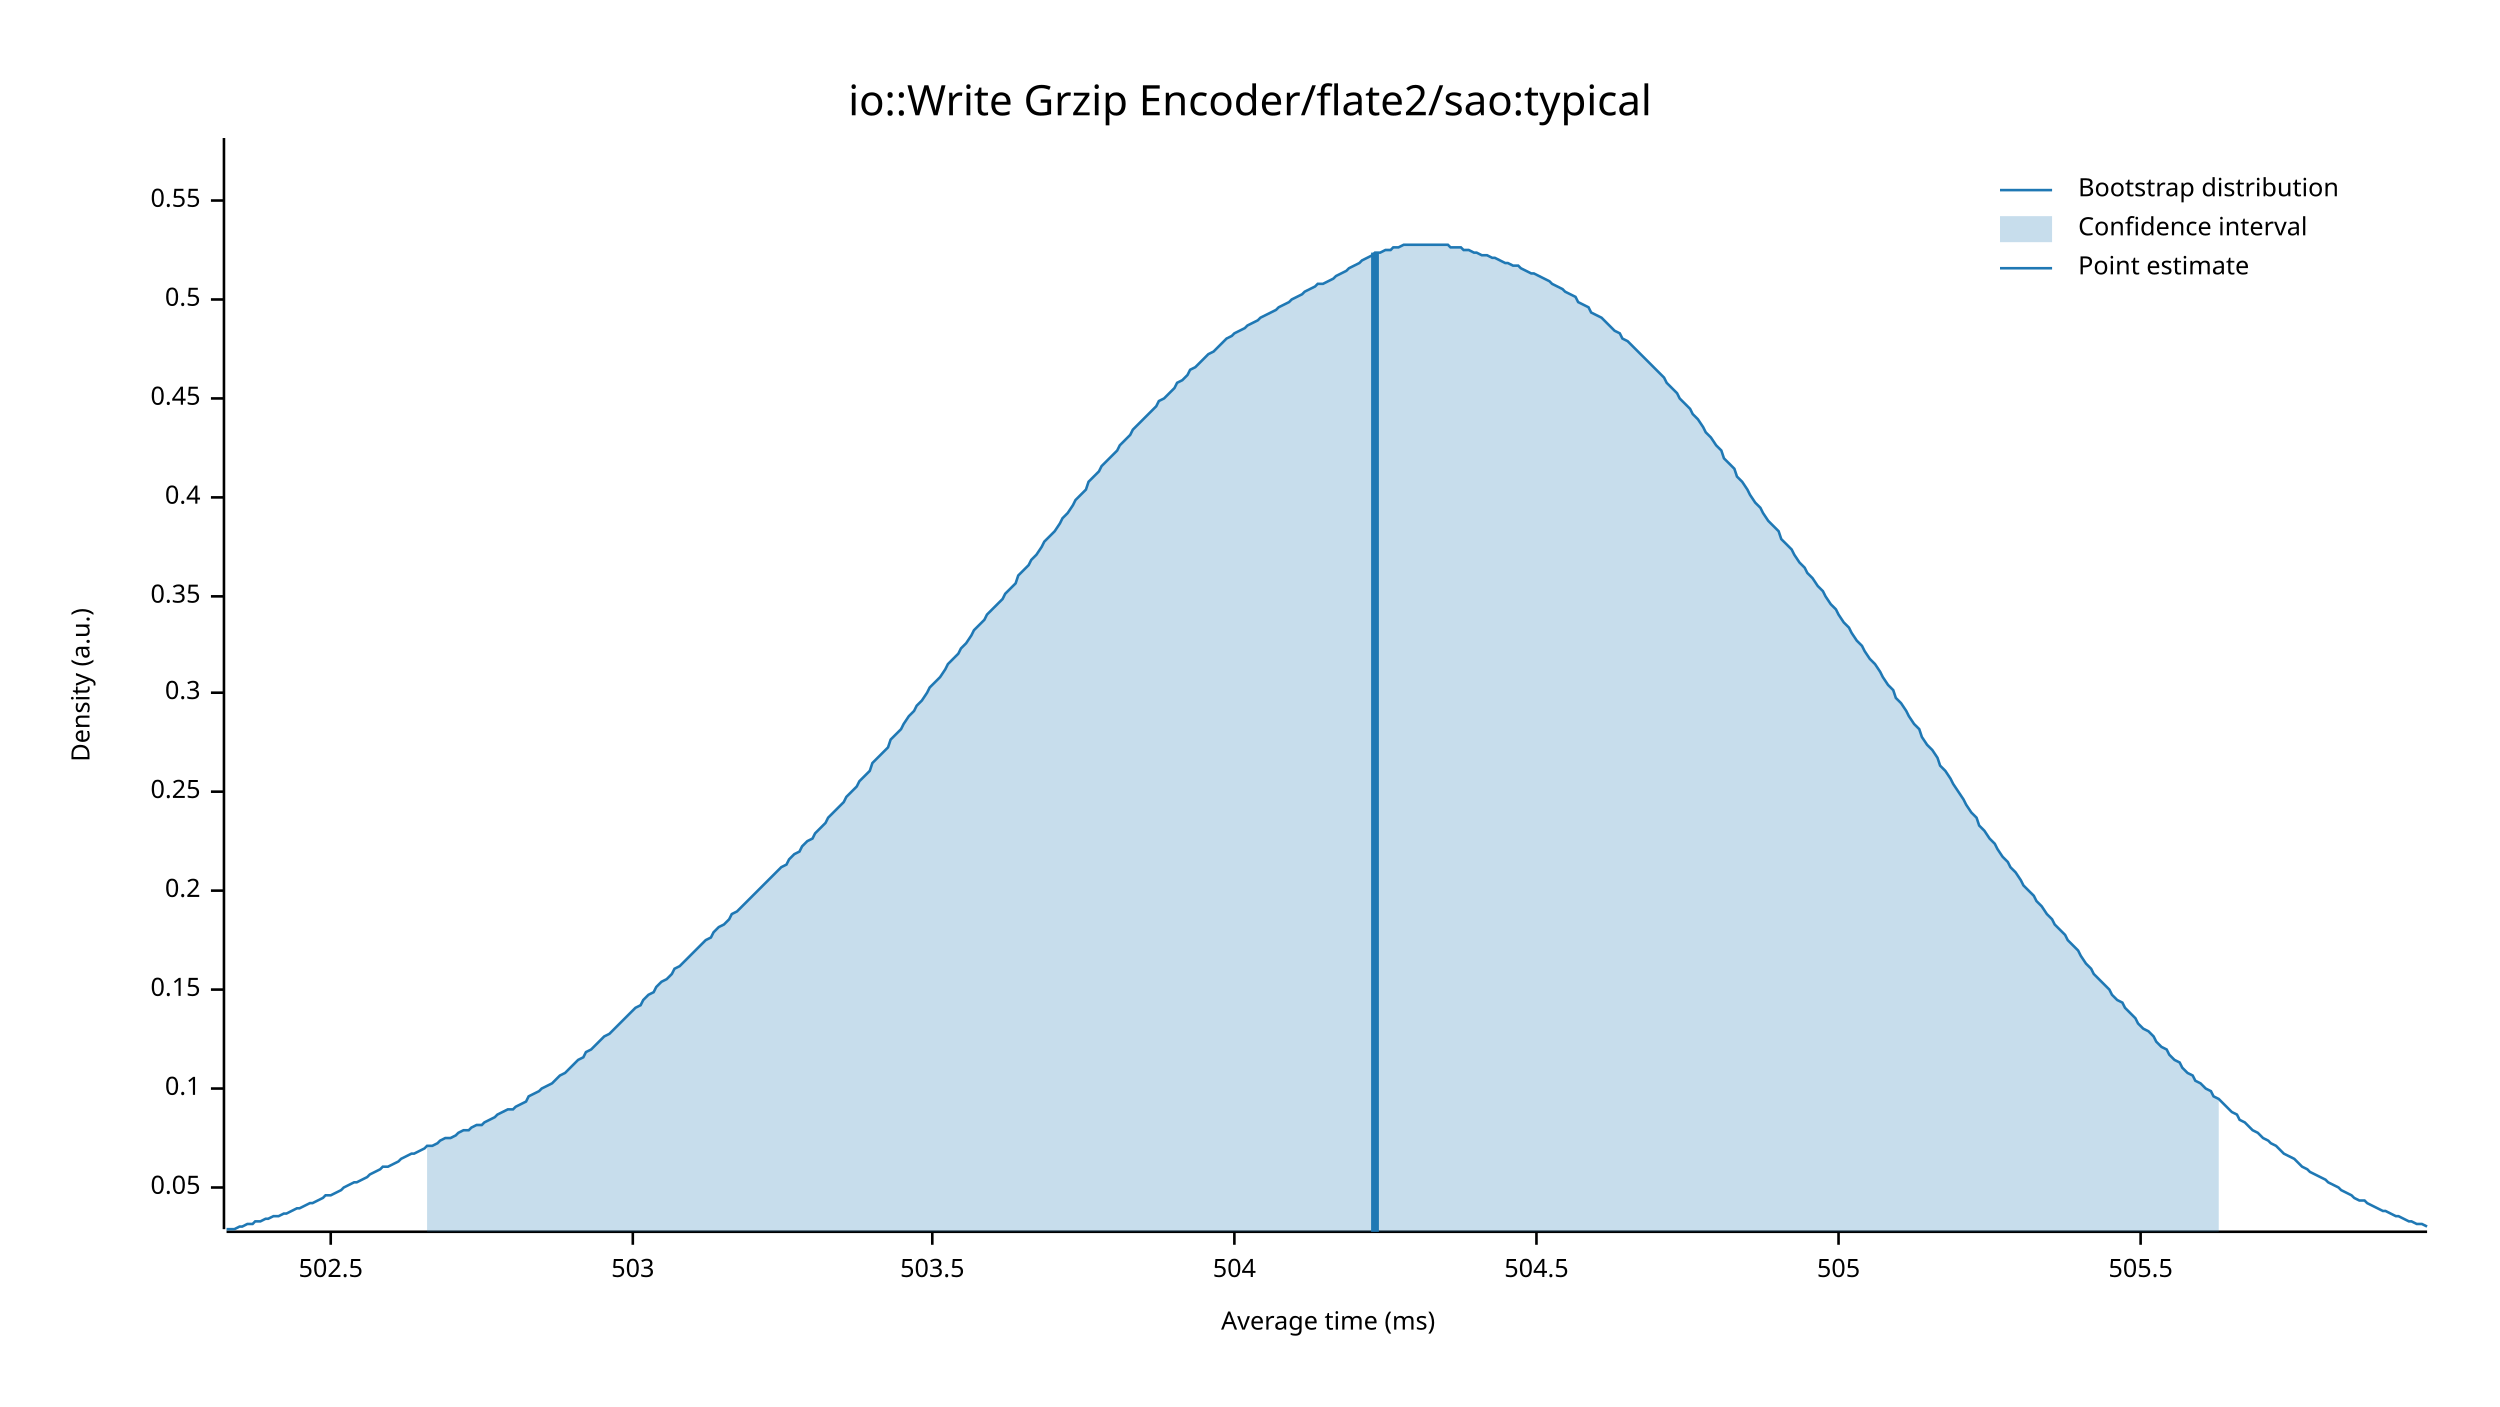
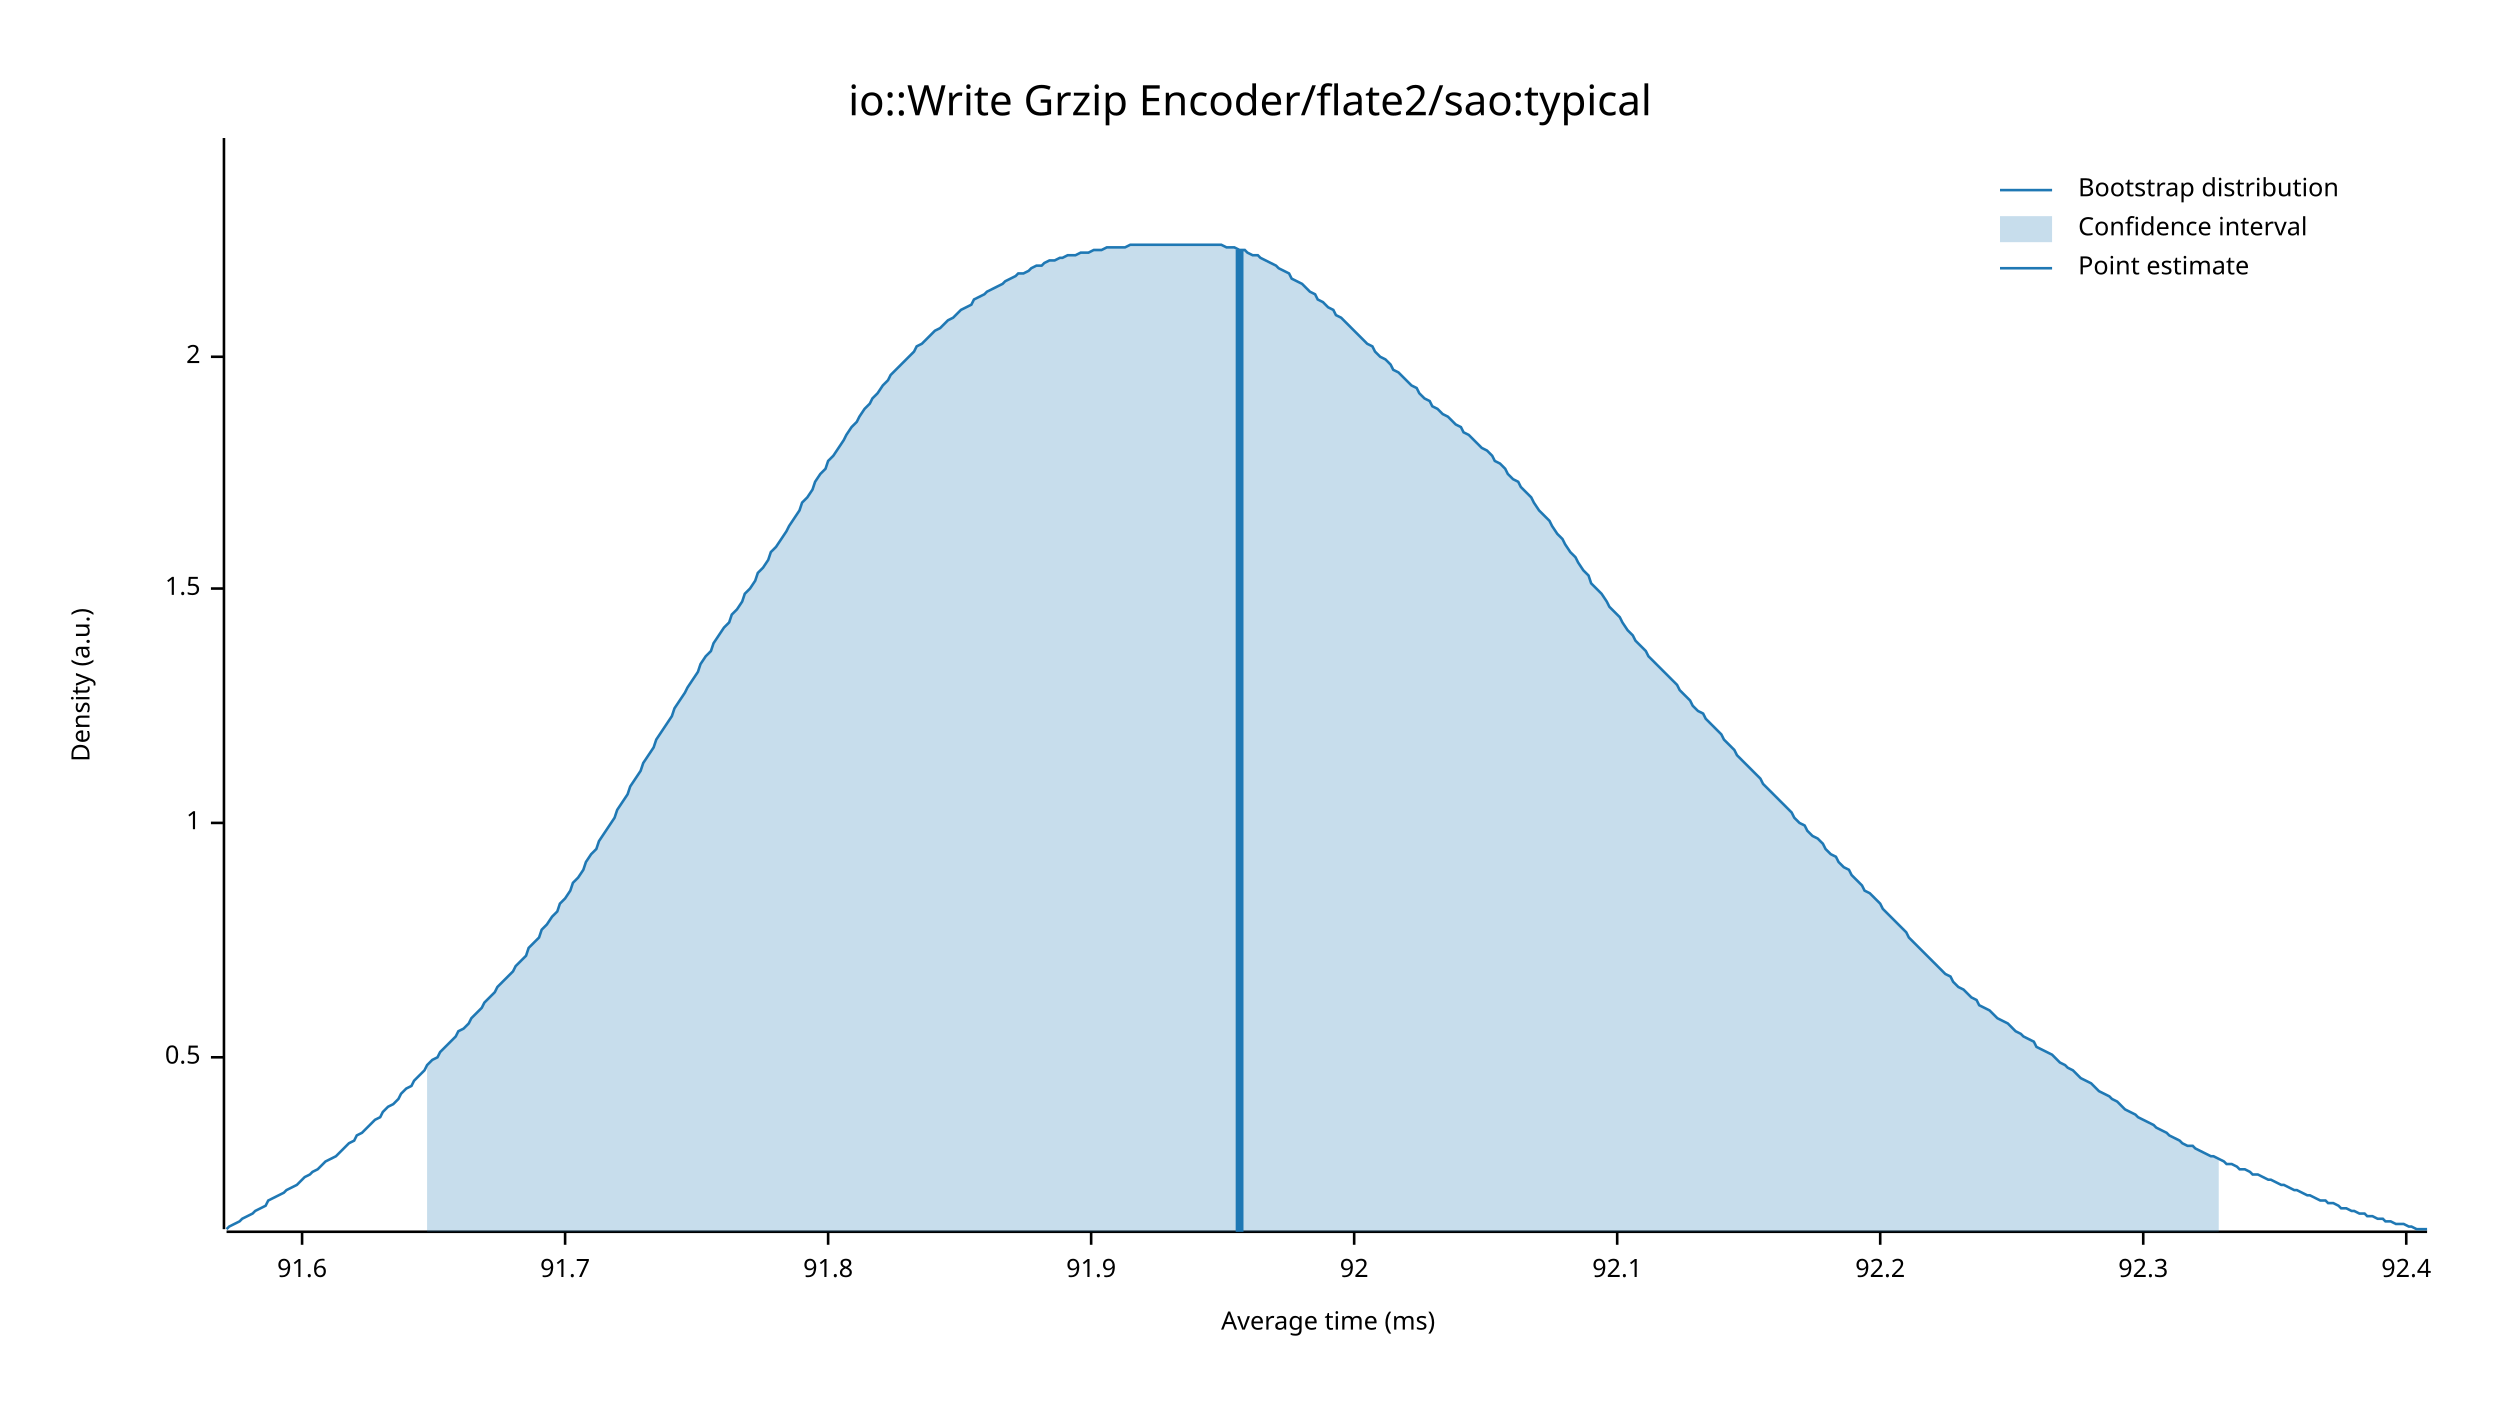
<svg xmlns="http://www.w3.org/2000/svg" width="960" height="540" viewBox="0 0 960 540">
  <text x="480" y="32" dy="0.76em" text-anchor="middle" font-family="sans-serif" font-size="16.129" opacity="1" fill="#000000">
io::Write Grzip Encoder/flate2/sao:typical
</text>
  <text x="27" y="263" dy="0.76em" text-anchor="middle" font-family="sans-serif" font-size="9.677" opacity="1" fill="#000000" transform="rotate(270, 27, 263)">
Density (a.u.)
</text>
  <text x="510" y="513" dy="-0.5ex" text-anchor="middle" font-family="sans-serif" font-size="9.677" opacity="1" fill="#000000">
Average time (ms)
</text>
  <polyline fill="none" opacity="1" stroke="#000000" stroke-width="1" points="86,53 86,472 " />
-   <text x="77" y="456" dy="0.5ex" text-anchor="end" font-family="sans-serif" font-size="9.677" opacity="1" fill="#000000">
- 0.05
- </text>
-   <polyline fill="none" opacity="1" stroke="#000000" stroke-width="1" points="81,456 86,456 " />
-   <text x="77" y="418" dy="0.5ex" text-anchor="end" font-family="sans-serif" font-size="9.677" opacity="1" fill="#000000">
- 0.1
- </text>
-   <polyline fill="none" opacity="1" stroke="#000000" stroke-width="1" points="81,418 86,418 " />
-   <text x="77" y="380" dy="0.5ex" text-anchor="end" font-family="sans-serif" font-size="9.677" opacity="1" fill="#000000">
- 0.15
- </text>
-   <polyline fill="none" opacity="1" stroke="#000000" stroke-width="1" points="81,380 86,380 " />
-   <text x="77" y="342" dy="0.5ex" text-anchor="end" font-family="sans-serif" font-size="9.677" opacity="1" fill="#000000">
- 0.2
- </text>
-   <polyline fill="none" opacity="1" stroke="#000000" stroke-width="1" points="81,342 86,342 " />
-   <text x="77" y="304" dy="0.5ex" text-anchor="end" font-family="sans-serif" font-size="9.677" opacity="1" fill="#000000">
- 0.25
- </text>
-   <polyline fill="none" opacity="1" stroke="#000000" stroke-width="1" points="81,304 86,304 " />
-   <text x="77" y="266" dy="0.5ex" text-anchor="end" font-family="sans-serif" font-size="9.677" opacity="1" fill="#000000">
- 0.3
- </text>
-   <polyline fill="none" opacity="1" stroke="#000000" stroke-width="1" points="81,266 86,266 " />
-   <text x="77" y="229" dy="0.5ex" text-anchor="end" font-family="sans-serif" font-size="9.677" opacity="1" fill="#000000">
- 0.35
- </text>
-   <polyline fill="none" opacity="1" stroke="#000000" stroke-width="1" points="81,229 86,229 " />
-   <text x="77" y="191" dy="0.5ex" text-anchor="end" font-family="sans-serif" font-size="9.677" opacity="1" fill="#000000">
- 0.4
- </text>
-   <polyline fill="none" opacity="1" stroke="#000000" stroke-width="1" points="81,191 86,191 " />
-   <text x="77" y="153" dy="0.5ex" text-anchor="end" font-family="sans-serif" font-size="9.677" opacity="1" fill="#000000">
- 0.45
- </text>
-   <polyline fill="none" opacity="1" stroke="#000000" stroke-width="1" points="81,153 86,153 " />
-   <text x="77" y="115" dy="0.5ex" text-anchor="end" font-family="sans-serif" font-size="9.677" opacity="1" fill="#000000">
+   <text x="77" y="406" dy="0.5ex" text-anchor="end" font-family="sans-serif" font-size="9.677" opacity="1" fill="#000000">
0.5
</text>
-   <polyline fill="none" opacity="1" stroke="#000000" stroke-width="1" points="81,115 86,115 " />
-   <text x="77" y="77" dy="0.5ex" text-anchor="end" font-family="sans-serif" font-size="9.677" opacity="1" fill="#000000">
- 0.55
+   <polyline fill="none" opacity="1" stroke="#000000" stroke-width="1" points="81,406 86,406 " />
+   <text x="77" y="316" dy="0.5ex" text-anchor="end" font-family="sans-serif" font-size="9.677" opacity="1" fill="#000000">
+ 1
</text>
-   <polyline fill="none" opacity="1" stroke="#000000" stroke-width="1" points="81,77 86,77 " />
+   <polyline fill="none" opacity="1" stroke="#000000" stroke-width="1" points="81,316 86,316 " />
+   <text x="77" y="226" dy="0.5ex" text-anchor="end" font-family="sans-serif" font-size="9.677" opacity="1" fill="#000000">
+ 1.5
+ </text>
+   <polyline fill="none" opacity="1" stroke="#000000" stroke-width="1" points="81,226 86,226 " />
+   <text x="77" y="137" dy="0.5ex" text-anchor="end" font-family="sans-serif" font-size="9.677" opacity="1" fill="#000000">
+ 2
+ </text>
+   <polyline fill="none" opacity="1" stroke="#000000" stroke-width="1" points="81,137 86,137 " />
  <polyline fill="none" opacity="1" stroke="#000000" stroke-width="1" points="87,473 932,473 " />
-   <text x="127" y="483" dy="0.76em" text-anchor="middle" font-family="sans-serif" font-size="9.677" opacity="1" fill="#000000">
- 502.5
+   <text x="116" y="483" dy="0.76em" text-anchor="middle" font-family="sans-serif" font-size="9.677" opacity="1" fill="#000000">
+ 91.6
</text>
-   <polyline fill="none" opacity="1" stroke="#000000" stroke-width="1" points="127,473 127,478 " />
-   <text x="243" y="483" dy="0.76em" text-anchor="middle" font-family="sans-serif" font-size="9.677" opacity="1" fill="#000000">
- 503
+   <polyline fill="none" opacity="1" stroke="#000000" stroke-width="1" points="116,473 116,478 " />
+   <text x="217" y="483" dy="0.76em" text-anchor="middle" font-family="sans-serif" font-size="9.677" opacity="1" fill="#000000">
+ 91.7
</text>
-   <polyline fill="none" opacity="1" stroke="#000000" stroke-width="1" points="243,473 243,478 " />
-   <text x="358" y="483" dy="0.76em" text-anchor="middle" font-family="sans-serif" font-size="9.677" opacity="1" fill="#000000">
- 503.5
+   <polyline fill="none" opacity="1" stroke="#000000" stroke-width="1" points="217,473 217,478 " />
+   <text x="318" y="483" dy="0.76em" text-anchor="middle" font-family="sans-serif" font-size="9.677" opacity="1" fill="#000000">
+ 91.8
</text>
-   <polyline fill="none" opacity="1" stroke="#000000" stroke-width="1" points="358,473 358,478 " />
-   <text x="474" y="483" dy="0.76em" text-anchor="middle" font-family="sans-serif" font-size="9.677" opacity="1" fill="#000000">
- 504
+   <polyline fill="none" opacity="1" stroke="#000000" stroke-width="1" points="318,473 318,478 " />
+   <text x="419" y="483" dy="0.76em" text-anchor="middle" font-family="sans-serif" font-size="9.677" opacity="1" fill="#000000">
+ 91.9
</text>
-   <polyline fill="none" opacity="1" stroke="#000000" stroke-width="1" points="474,473 474,478 " />
-   <text x="590" y="483" dy="0.76em" text-anchor="middle" font-family="sans-serif" font-size="9.677" opacity="1" fill="#000000">
- 504.5
+   <polyline fill="none" opacity="1" stroke="#000000" stroke-width="1" points="419,473 419,478 " />
+   <text x="520" y="483" dy="0.76em" text-anchor="middle" font-family="sans-serif" font-size="9.677" opacity="1" fill="#000000">
+ 92
</text>
-   <polyline fill="none" opacity="1" stroke="#000000" stroke-width="1" points="590,473 590,478 " />
-   <text x="706" y="483" dy="0.76em" text-anchor="middle" font-family="sans-serif" font-size="9.677" opacity="1" fill="#000000">
- 505
+   <polyline fill="none" opacity="1" stroke="#000000" stroke-width="1" points="520,473 520,478 " />
+   <text x="621" y="483" dy="0.76em" text-anchor="middle" font-family="sans-serif" font-size="9.677" opacity="1" fill="#000000">
+ 92.1
</text>
-   <polyline fill="none" opacity="1" stroke="#000000" stroke-width="1" points="706,473 706,478 " />
-   <text x="822" y="483" dy="0.76em" text-anchor="middle" font-family="sans-serif" font-size="9.677" opacity="1" fill="#000000">
- 505.5
+   <polyline fill="none" opacity="1" stroke="#000000" stroke-width="1" points="621,473 621,478 " />
+   <text x="722" y="483" dy="0.76em" text-anchor="middle" font-family="sans-serif" font-size="9.677" opacity="1" fill="#000000">
+ 92.2
</text>
-   <polyline fill="none" opacity="1" stroke="#000000" stroke-width="1" points="822,473 822,478 " />
-   <polyline fill="none" opacity="1" stroke="#1F78B4" stroke-width="1" points="87,472 88,472 90,472 92,471 93,471 95,470 97,470 98,469 100,469 102,468 103,468 105,467 107,467 109,466 110,466 112,465 114,464 115,464 117,463 119,462 120,462 122,461 124,460 125,459 127,459 129,458 131,457 132,456 134,455 136,454 137,454 139,453 141,452 142,451 144,450 146,449 147,448 149,448 151,447 153,446 154,445 156,444 158,443 159,443 161,442 163,441 164,440 166,440 168,439 169,438 171,437 173,437 175,436 176,435 178,434 180,434 181,433 183,432 185,432 186,431 188,430 190,429 191,428 193,427 195,426 197,426 198,425 200,424 202,423 203,421 205,420 207,419 208,418 210,417 212,416 214,414 215,413 217,412 219,410 220,409 222,407 224,406 225,404 227,403 229,401 230,400 232,398 234,397 236,395 237,394 239,392 241,390 242,389 244,387 246,386 247,384 249,382 251,381 252,379 254,377 256,376 258,374 259,372 261,371 263,369 264,368 266,366 268,364 269,363 271,361 273,360 274,358 276,356 278,355 280,353 281,351 283,350 285,348 286,347 288,345 290,343 291,342 293,340 295,338 296,337 298,335 300,333 302,332 303,330 305,328 307,327 308,325 310,323 312,322 313,320 315,318 317,316 318,314 320,312 322,310 324,308 325,306 327,304 329,302 330,300 332,298 334,296 335,293 337,291 339,289 341,287 342,284 344,282 346,280 347,278 349,275 351,273 352,271 354,269 356,266 357,264 359,262 361,260 363,257 364,255 366,253 368,251 369,249 371,247 373,244 374,242 376,240 378,238 379,236 381,234 383,232 385,230 386,228 388,226 390,224 391,221 393,219 395,217 396,215 398,213 400,210 401,208 403,206 405,204 407,201 408,199 410,197 412,194 413,192 415,190 417,188 418,185 420,183 422,181 423,179 425,177 427,175 429,173 430,171 432,169 434,167 435,165 437,163 439,161 440,160 442,158 444,156 445,154 447,153 449,151 451,149 452,147 454,146 456,144 457,142 459,141 461,139 462,138 464,136 466,135 468,133 469,132 471,130 473,129 474,128 476,127 478,126 479,125 481,124 483,123 484,122 486,121 488,120 490,119 491,118 493,117 495,116 496,115 498,114 500,113 501,112 503,111 505,110 506,109 508,109 510,108 512,107 513,106 515,105 517,104 518,103 520,102 522,101 523,100 525,99 527,98 528,97 530,97 532,96 534,96 535,95 537,95 539,94 540,94 542,94 544,94 545,94 547,94 549,94 550,94 552,94 554,94 556,94 557,95 559,95 561,95 562,96 564,96 566,97 567,97 569,98 571,98 573,99 574,99 576,100 578,101 579,101 581,102 583,102 584,103 586,104 588,105 589,105 591,106 593,107 595,108 596,109 598,110 600,111 601,112 603,113 605,114 606,116 608,117 610,118 611,120 613,121 615,122 617,124 618,125 620,127 622,128 623,130 625,131 627,133 628,134 630,136 632,138 633,139 635,141 637,143 639,145 640,147 642,149 644,151 645,153 647,155 649,157 650,159 652,161 654,164 655,166 657,168 659,171 661,173 662,176 664,178 666,180 667,183 669,185 671,188 672,190 674,193 676,195 677,197 679,200 681,202 683,204 684,207 686,209 688,211 689,213 691,216 693,218 694,220 696,222 698,225 700,227 701,229 703,232 705,234 706,236 708,239 710,241 711,243 713,246 715,248 716,250 718,253 720,255 722,258 723,260 725,263 727,265 728,268 730,270 732,273 733,275 735,278 737,280 738,283 740,286 742,288 744,291 745,294 747,296 749,299 750,301 752,304 754,307 755,309 757,312 759,314 760,317 762,319 764,322 766,324 767,326 769,329 771,331 772,333 774,335 776,338 777,340 779,342 781,344 782,346 784,348 786,351 788,353 789,355 791,357 793,359 794,361 796,363 798,365 799,367 801,370 803,372 804,374 806,376 808,378 810,380 811,382 813,384 815,385 816,387 818,389 820,391 821,393 823,395 825,396 827,398 828,400 830,402 832,403 833,405 835,407 837,408 838,410 840,412 842,413 843,415 845,416 847,418 849,419 850,421 852,422 854,424 855,425 857,427 859,428 860,430 862,431 864,433 865,434 867,435 869,437 871,438 872,439 874,440 876,442 877,443 879,444 881,445 882,446 884,448 886,449 887,450 889,451 891,452 893,453 894,454 896,455 898,456 899,457 901,458 903,459 904,460 906,461 908,461 909,462 911,463 913,464 915,465 916,465 918,466 920,467 921,467 923,468 925,469 926,469 928,470 930,470 932,471 " />
-   <polygon opacity="0.25" fill="#1F78B4" points="164,440 166,440 168,439 169,438 171,437 173,437 175,436 176,435 178,434 180,434 181,433 183,432 185,432 186,431 188,430 190,429 191,428 193,427 195,426 197,426 198,425 200,424 202,423 203,421 205,420 207,419 208,418 210,417 212,416 214,414 215,413 217,412 219,410 220,409 222,407 224,406 225,404 227,403 229,401 230,400 232,398 234,397 236,395 237,394 239,392 241,390 242,389 244,387 246,386 247,384 249,382 251,381 252,379 254,377 256,376 258,374 259,372 261,371 263,369 264,368 266,366 268,364 269,363 271,361 273,360 274,358 276,356 278,355 280,353 281,351 283,350 285,348 286,347 288,345 290,343 291,342 293,340 295,338 296,337 298,335 300,333 302,332 303,330 305,328 307,327 308,325 310,323 312,322 313,320 315,318 317,316 318,314 320,312 322,310 324,308 325,306 327,304 329,302 330,300 332,298 334,296 335,293 337,291 339,289 341,287 342,284 344,282 346,280 347,278 349,275 351,273 352,271 354,269 356,266 357,264 359,262 361,260 363,257 364,255 366,253 368,251 369,249 371,247 373,244 374,242 376,240 378,238 379,236 381,234 383,232 385,230 386,228 388,226 390,224 391,221 393,219 395,217 396,215 398,213 400,210 401,208 403,206 405,204 407,201 408,199 410,197 412,194 413,192 415,190 417,188 418,185 420,183 422,181 423,179 425,177 427,175 429,173 430,171 432,169 434,167 435,165 437,163 439,161 440,160 442,158 444,156 445,154 447,153 449,151 451,149 452,147 454,146 456,144 457,142 459,141 461,139 462,138 464,136 466,135 468,133 469,132 471,130 473,129 474,128 476,127 478,126 479,125 481,124 483,123 484,122 486,121 488,120 490,119 491,118 493,117 495,116 496,115 498,114 500,113 501,112 503,111 505,110 506,109 508,109 510,108 512,107 513,106 515,105 517,104 518,103 520,102 522,101 523,100 525,99 527,98 528,97 530,97 532,96 534,96 535,95 537,95 539,94 540,94 542,94 544,94 545,94 547,94 549,94 550,94 552,94 554,94 556,94 557,95 559,95 561,95 562,96 564,96 566,97 567,97 569,98 571,98 573,99 574,99 576,100 578,101 579,101 581,102 583,102 584,103 586,104 588,105 589,105 591,106 593,107 595,108 596,109 598,110 600,111 601,112 603,113 605,114 606,116 608,117 610,118 611,120 613,121 615,122 617,124 618,125 620,127 622,128 623,130 625,131 627,133 628,134 630,136 632,138 633,139 635,141 637,143 639,145 640,147 642,149 644,151 645,153 647,155 649,157 650,159 652,161 654,164 655,166 657,168 659,171 661,173 662,176 664,178 666,180 667,183 669,185 671,188 672,190 674,193 676,195 677,197 679,200 681,202 683,204 684,207 686,209 688,211 689,213 691,216 693,218 694,220 696,222 698,225 700,227 701,229 703,232 705,234 706,236 708,239 710,241 711,243 713,246 715,248 716,250 718,253 720,255 722,258 723,260 725,263 727,265 728,268 730,270 732,273 733,275 735,278 737,280 738,283 740,286 742,288 744,291 745,294 747,296 749,299 750,301 752,304 754,307 755,309 757,312 759,314 760,317 762,319 764,322 766,324 767,326 769,329 771,331 772,333 774,335 776,338 777,340 779,342 781,344 782,346 784,348 786,351 788,353 789,355 791,357 793,359 794,361 796,363 798,365 799,367 801,370 803,372 804,374 806,376 808,378 810,380 811,382 813,384 815,385 816,387 818,389 820,391 821,393 823,395 825,396 827,398 828,400 830,402 832,403 833,405 835,407 837,408 838,410 840,412 842,413 843,415 845,416 847,418 849,419 850,421 852,422 852,473 164,473 " />
-   <polyline fill="none" opacity="1" stroke="#1F78B4" stroke-width="3" points="528,473 528,97 " />
+   <polyline fill="none" opacity="1" stroke="#000000" stroke-width="1" points="722,473 722,478 " />
+   <text x="823" y="483" dy="0.76em" text-anchor="middle" font-family="sans-serif" font-size="9.677" opacity="1" fill="#000000">
+ 92.3
+ </text>
+   <polyline fill="none" opacity="1" stroke="#000000" stroke-width="1" points="823,473 823,478 " />
+   <text x="924" y="483" dy="0.76em" text-anchor="middle" font-family="sans-serif" font-size="9.677" opacity="1" fill="#000000">
+ 92.4
+ </text>
+   <polyline fill="none" opacity="1" stroke="#000000" stroke-width="1" points="924,473 924,478 " />
+   <polyline fill="none" opacity="1" stroke="#1F78B4" stroke-width="1" points="87,472 88,471 90,470 92,469 93,468 95,467 97,466 98,465 100,464 102,463 103,461 105,460 107,459 109,458 110,457 112,456 114,455 115,454 117,452 119,451 120,450 122,449 124,447 125,446 127,445 129,444 131,442 132,441 134,439 136,438 137,436 139,435 141,433 142,432 144,430 146,429 147,427 149,425 151,424 153,422 154,420 156,418 158,417 159,415 161,413 163,411 164,409 166,407 168,406 169,404 171,402 173,400 175,398 176,396 178,395 180,393 181,391 183,389 185,387 186,385 188,383 190,381 191,379 193,377 195,375 197,373 198,371 200,369 202,367 203,364 205,362 207,360 208,357 210,355 212,352 214,350 215,347 217,345 219,342 220,339 222,337 224,334 225,331 227,328 229,326 230,323 232,320 234,317 236,314 237,311 239,308 241,305 242,302 244,299 246,296 247,293 249,290 251,287 252,284 254,281 256,278 258,275 259,272 261,269 263,266 264,264 266,261 268,258 269,255 271,252 273,250 274,247 276,244 278,241 280,239 281,236 283,234 285,231 286,228 288,226 290,223 291,220 293,218 295,215 296,212 298,210 300,207 302,204 303,202 305,199 307,196 308,193 310,191 312,188 313,185 315,182 317,180 318,177 320,175 322,172 324,169 325,167 327,164 329,162 330,160 332,157 334,155 335,153 337,151 339,148 341,146 342,144 344,142 346,140 347,139 349,137 351,135 352,133 354,132 356,130 357,129 359,127 361,126 363,124 364,123 366,122 368,120 369,119 371,118 373,117 374,115 376,114 378,113 379,112 381,111 383,110 385,109 386,108 388,107 390,106 391,105 393,105 395,104 396,103 398,102 400,102 401,101 403,100 405,100 407,99 408,99 410,98 412,98 413,98 415,97 417,97 418,97 420,96 422,96 423,96 425,95 427,95 429,95 430,95 432,95 434,94 435,94 437,94 439,94 440,94 442,94 444,94 445,94 447,94 449,94 451,94 452,94 454,94 456,94 457,94 459,94 461,94 462,94 464,94 466,94 468,94 469,94 471,95 473,95 474,95 476,96 478,96 479,97 481,98 483,98 484,99 486,100 488,101 490,102 491,103 493,104 495,105 496,107 498,108 500,109 501,110 503,112 505,113 506,115 508,116 510,118 512,119 513,121 515,122 517,124 518,125 520,127 522,129 523,130 525,132 527,133 528,135 530,137 532,138 534,140 535,142 537,143 539,145 540,146 542,148 544,149 545,151 547,153 549,154 550,156 552,157 554,159 556,160 557,161 559,163 561,164 562,166 564,167 566,169 567,170 569,172 571,173 573,175 574,177 576,178 578,180 579,182 581,184 583,185 584,187 586,189 588,191 589,193 591,196 593,198 595,200 596,202 598,205 600,207 601,209 603,212 605,214 606,216 608,219 610,221 611,224 613,226 615,228 617,231 618,233 620,235 622,237 623,239 625,242 627,244 628,246 630,248 632,250 633,252 635,254 637,256 639,258 640,259 642,261 644,263 645,265 647,267 649,269 650,271 652,273 654,274 655,276 657,278 659,280 661,282 662,284 664,286 666,288 667,290 669,292 671,294 672,295 674,297 676,299 677,301 679,303 681,305 683,307 684,308 686,310 688,312 689,314 691,316 693,317 694,319 696,321 698,322 700,324 701,326 703,328 705,329 706,331 708,333 710,334 711,336 713,338 715,340 716,342 718,343 720,345 722,347 723,349 725,351 727,353 728,354 730,356 732,358 733,360 735,362 737,364 738,365 740,367 742,369 744,371 745,372 747,374 749,375 750,377 752,379 754,380 755,381 757,383 759,384 760,386 762,387 764,388 766,390 767,391 769,392 771,393 772,394 774,396 776,397 777,398 779,399 781,400 782,402 784,403 786,404 788,405 789,406 791,408 793,409 794,410 796,411 798,413 799,414 801,415 803,416 804,417 806,419 808,420 810,421 811,422 813,423 815,425 816,426 818,427 820,428 821,429 823,430 825,431 827,432 828,433 830,434 832,435 833,436 835,437 837,438 838,439 840,440 842,440 843,441 845,442 847,443 849,444 850,444 852,445 854,446 855,447 857,447 859,448 860,449 862,449 864,450 865,451 867,451 869,452 871,453 872,453 874,454 876,455 877,455 879,456 881,457 882,457 884,458 886,459 887,459 889,460 891,461 893,461 894,462 896,462 898,463 899,464 901,464 903,465 904,465 906,466 908,466 909,467 911,467 913,468 915,468 916,469 918,469 920,470 921,470 923,470 925,471 926,471 928,472 930,472 932,472 " />
+   <polygon opacity="0.25" fill="#1F78B4" points="164,409 166,407 168,406 169,404 171,402 173,400 175,398 176,396 178,395 180,393 181,391 183,389 185,387 186,385 188,383 190,381 191,379 193,377 195,375 197,373 198,371 200,369 202,367 203,364 205,362 207,360 208,357 210,355 212,352 214,350 215,347 217,345 219,342 220,339 222,337 224,334 225,331 227,328 229,326 230,323 232,320 234,317 236,314 237,311 239,308 241,305 242,302 244,299 246,296 247,293 249,290 251,287 252,284 254,281 256,278 258,275 259,272 261,269 263,266 264,264 266,261 268,258 269,255 271,252 273,250 274,247 276,244 278,241 280,239 281,236 283,234 285,231 286,228 288,226 290,223 291,220 293,218 295,215 296,212 298,210 300,207 302,204 303,202 305,199 307,196 308,193 310,191 312,188 313,185 315,182 317,180 318,177 320,175 322,172 324,169 325,167 327,164 329,162 330,160 332,157 334,155 335,153 337,151 339,148 341,146 342,144 344,142 346,140 347,139 349,137 351,135 352,133 354,132 356,130 357,129 359,127 361,126 363,124 364,123 366,122 368,120 369,119 371,118 373,117 374,115 376,114 378,113 379,112 381,111 383,110 385,109 386,108 388,107 390,106 391,105 393,105 395,104 396,103 398,102 400,102 401,101 403,100 405,100 407,99 408,99 410,98 412,98 413,98 415,97 417,97 418,97 420,96 422,96 423,96 425,95 427,95 429,95 430,95 432,95 434,94 435,94 437,94 439,94 440,94 442,94 444,94 445,94 447,94 449,94 451,94 452,94 454,94 456,94 457,94 459,94 461,94 462,94 464,94 466,94 468,94 469,94 471,95 473,95 474,95 476,96 478,96 479,97 481,98 483,98 484,99 486,100 488,101 490,102 491,103 493,104 495,105 496,107 498,108 500,109 501,110 503,112 505,113 506,115 508,116 510,118 512,119 513,121 515,122 517,124 518,125 520,127 522,129 523,130 525,132 527,133 528,135 530,137 532,138 534,140 535,142 537,143 539,145 540,146 542,148 544,149 545,151 547,153 549,154 550,156 552,157 554,159 556,160 557,161 559,163 561,164 562,166 564,167 566,169 567,170 569,172 571,173 573,175 574,177 576,178 578,180 579,182 581,184 583,185 584,187 586,189 588,191 589,193 591,196 593,198 595,200 596,202 598,205 600,207 601,209 603,212 605,214 606,216 608,219 610,221 611,224 613,226 615,228 617,231 618,233 620,235 622,237 623,239 625,242 627,244 628,246 630,248 632,250 633,252 635,254 637,256 639,258 640,259 642,261 644,263 645,265 647,267 649,269 650,271 652,273 654,274 655,276 657,278 659,280 661,282 662,284 664,286 666,288 667,290 669,292 671,294 672,295 674,297 676,299 677,301 679,303 681,305 683,307 684,308 686,310 688,312 689,314 691,316 693,317 694,319 696,321 698,322 700,324 701,326 703,328 705,329 706,331 708,333 710,334 711,336 713,338 715,340 716,342 718,343 720,345 722,347 723,349 725,351 727,353 728,354 730,356 732,358 733,360 735,362 737,364 738,365 740,367 742,369 744,371 745,372 747,374 749,375 750,377 752,379 754,380 755,381 757,383 759,384 760,386 762,387 764,388 766,390 767,391 769,392 771,393 772,394 774,396 776,397 777,398 779,399 781,400 782,402 784,403 786,404 788,405 789,406 791,408 793,409 794,410 796,411 798,413 799,414 801,415 803,416 804,417 806,419 808,420 810,421 811,422 813,423 815,425 816,426 818,427 820,428 821,429 823,430 825,431 827,432 828,433 830,434 832,435 833,436 835,437 837,438 838,439 840,440 842,440 843,441 845,442 847,443 849,444 850,444 852,445 852,473 164,473 " />
+   <polyline fill="none" opacity="1" stroke="#1F78B4" stroke-width="3" points="476,473 476,96 " />
  <text x="798" y="68" dy="0.76em" text-anchor="start" font-family="sans-serif" font-size="9.677" opacity="1" fill="#000000">
Bootstrap distribution
</text>
  <text x="798" y="83" dy="0.76em" text-anchor="start" font-family="sans-serif" font-size="9.677" opacity="1" fill="#000000">
Confidence interval
</text>
  <text x="798" y="98" dy="0.76em" text-anchor="start" font-family="sans-serif" font-size="9.677" opacity="1" fill="#000000">
Point estimate
</text>
  <polyline fill="none" opacity="1" stroke="#1F78B4" stroke-width="1" points="768,73 788,73 " />
  <rect x="768" y="83" width="20" height="10" opacity="0.25" fill="#1F78B4" stroke="none" />
  <polyline fill="none" opacity="1" stroke="#1F78B4" stroke-width="1" points="768,103 788,103 " />
</svg>
